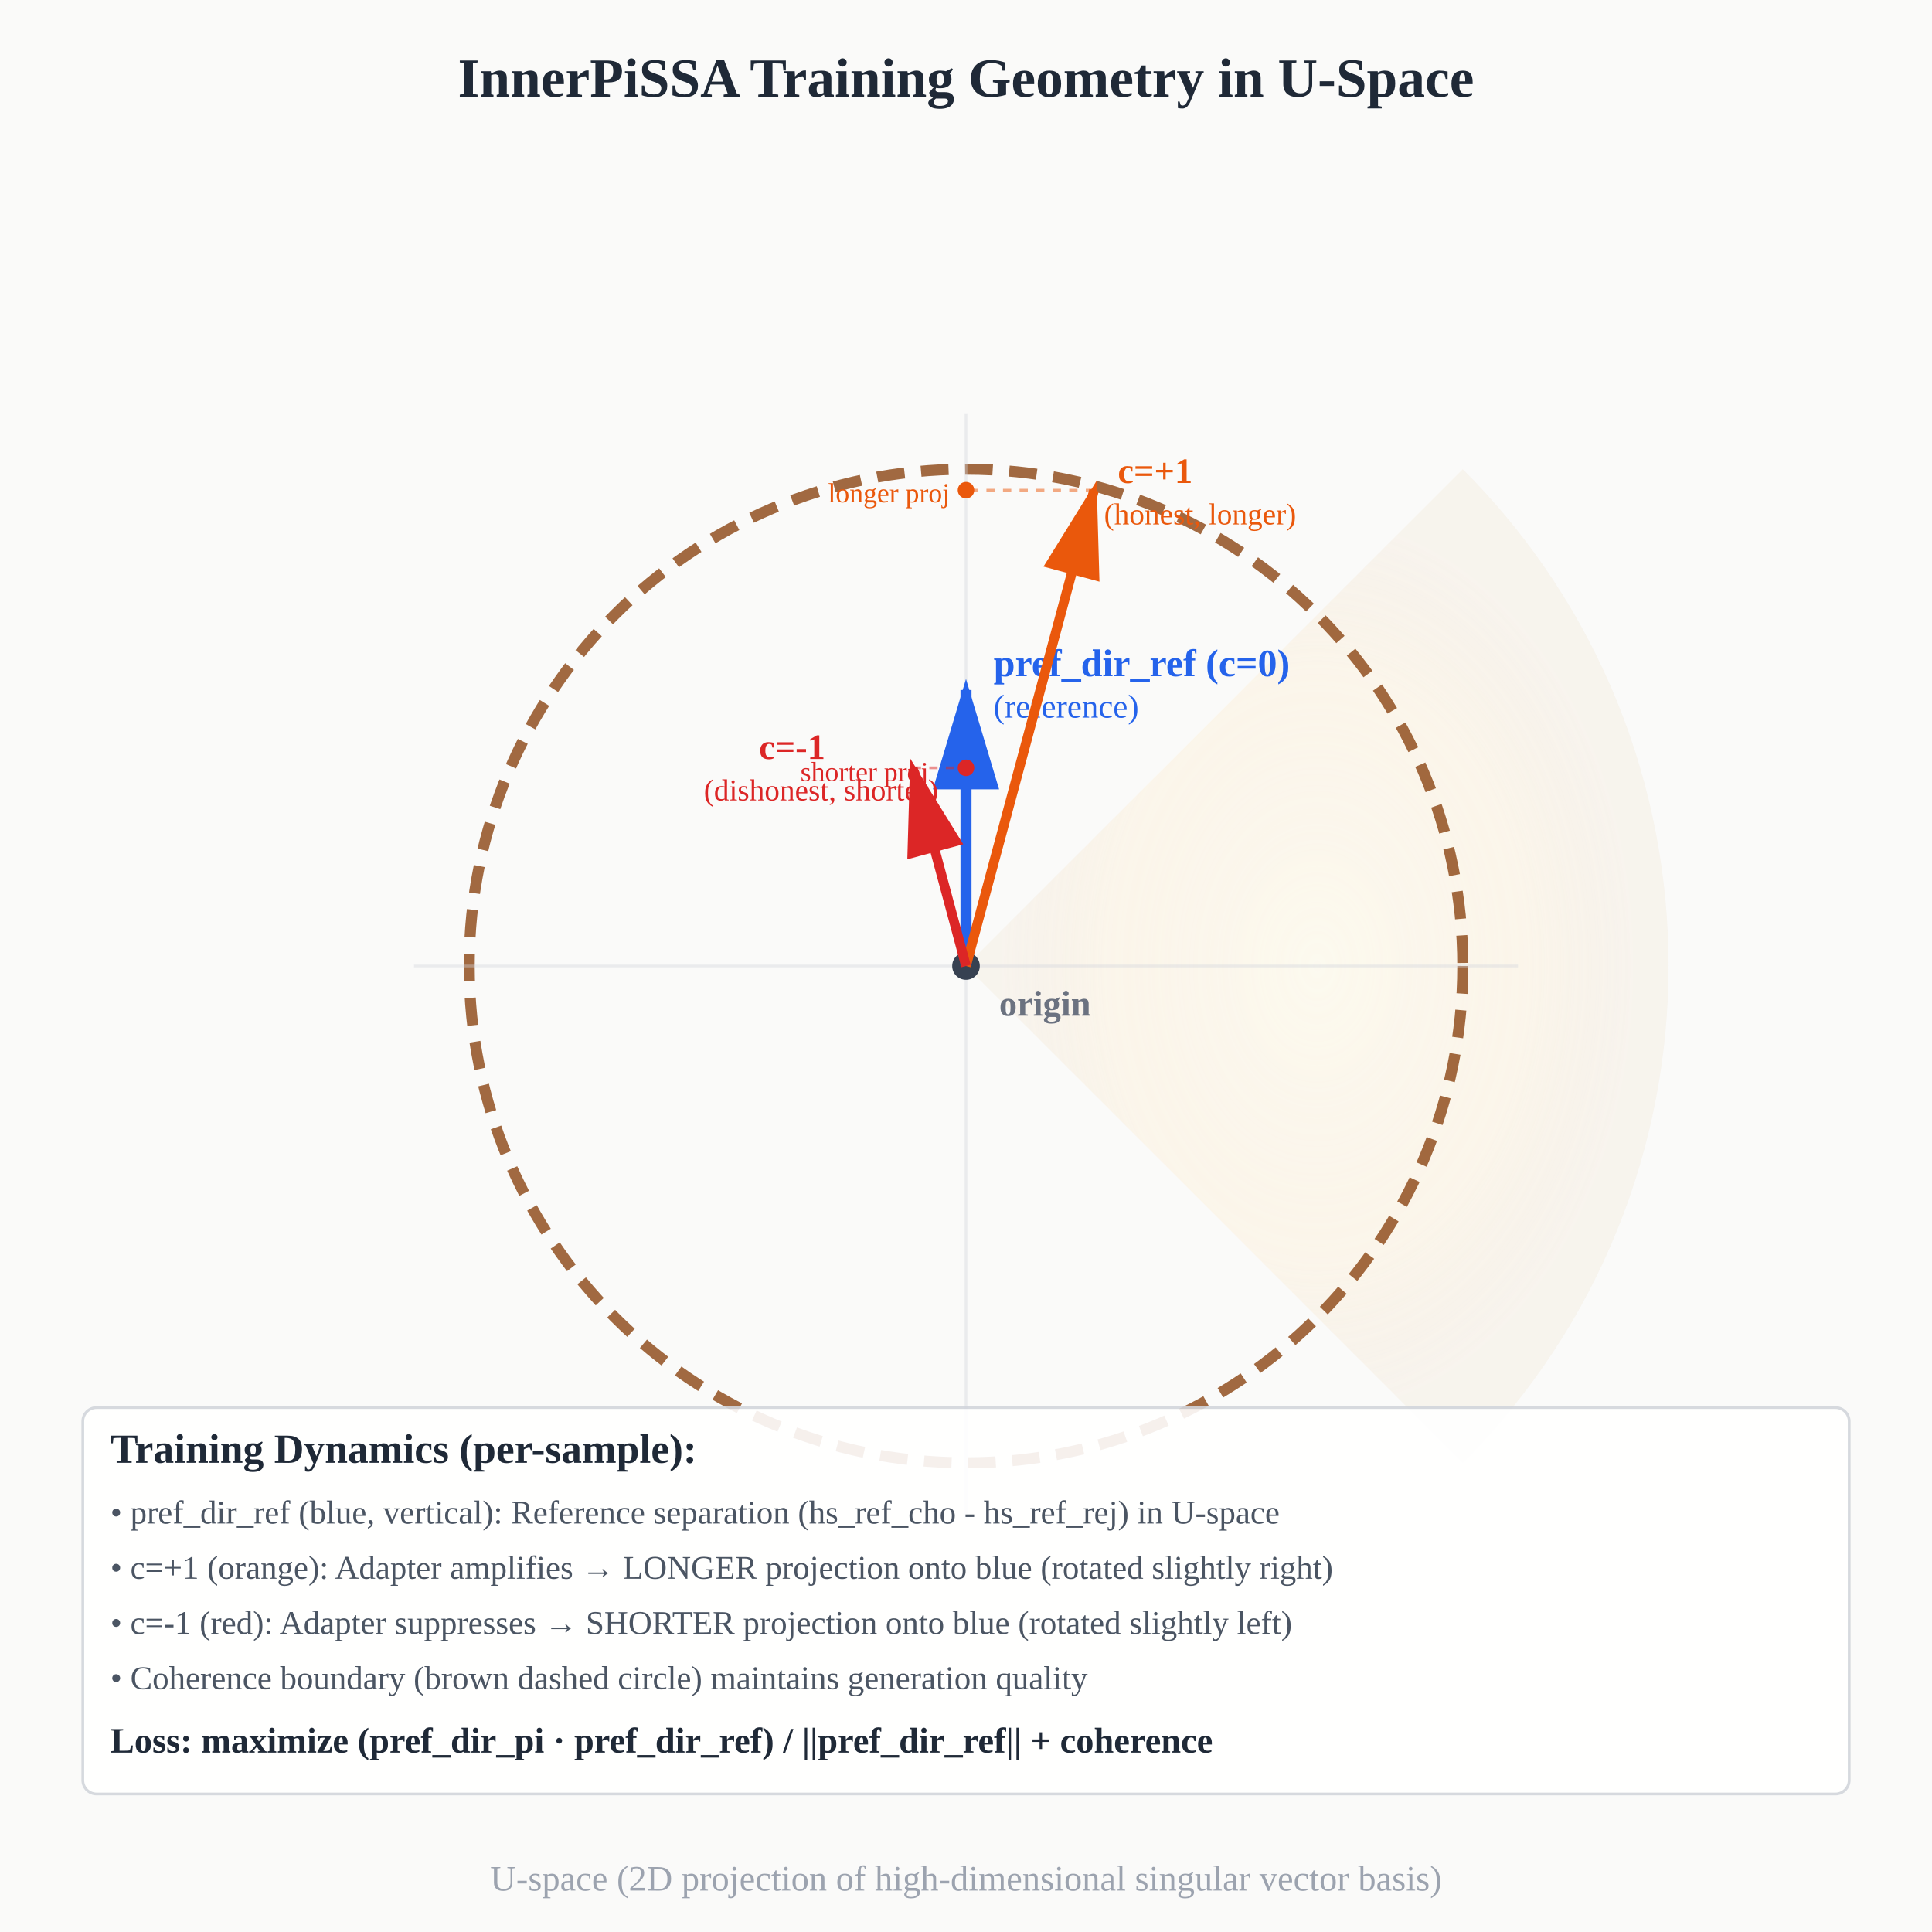
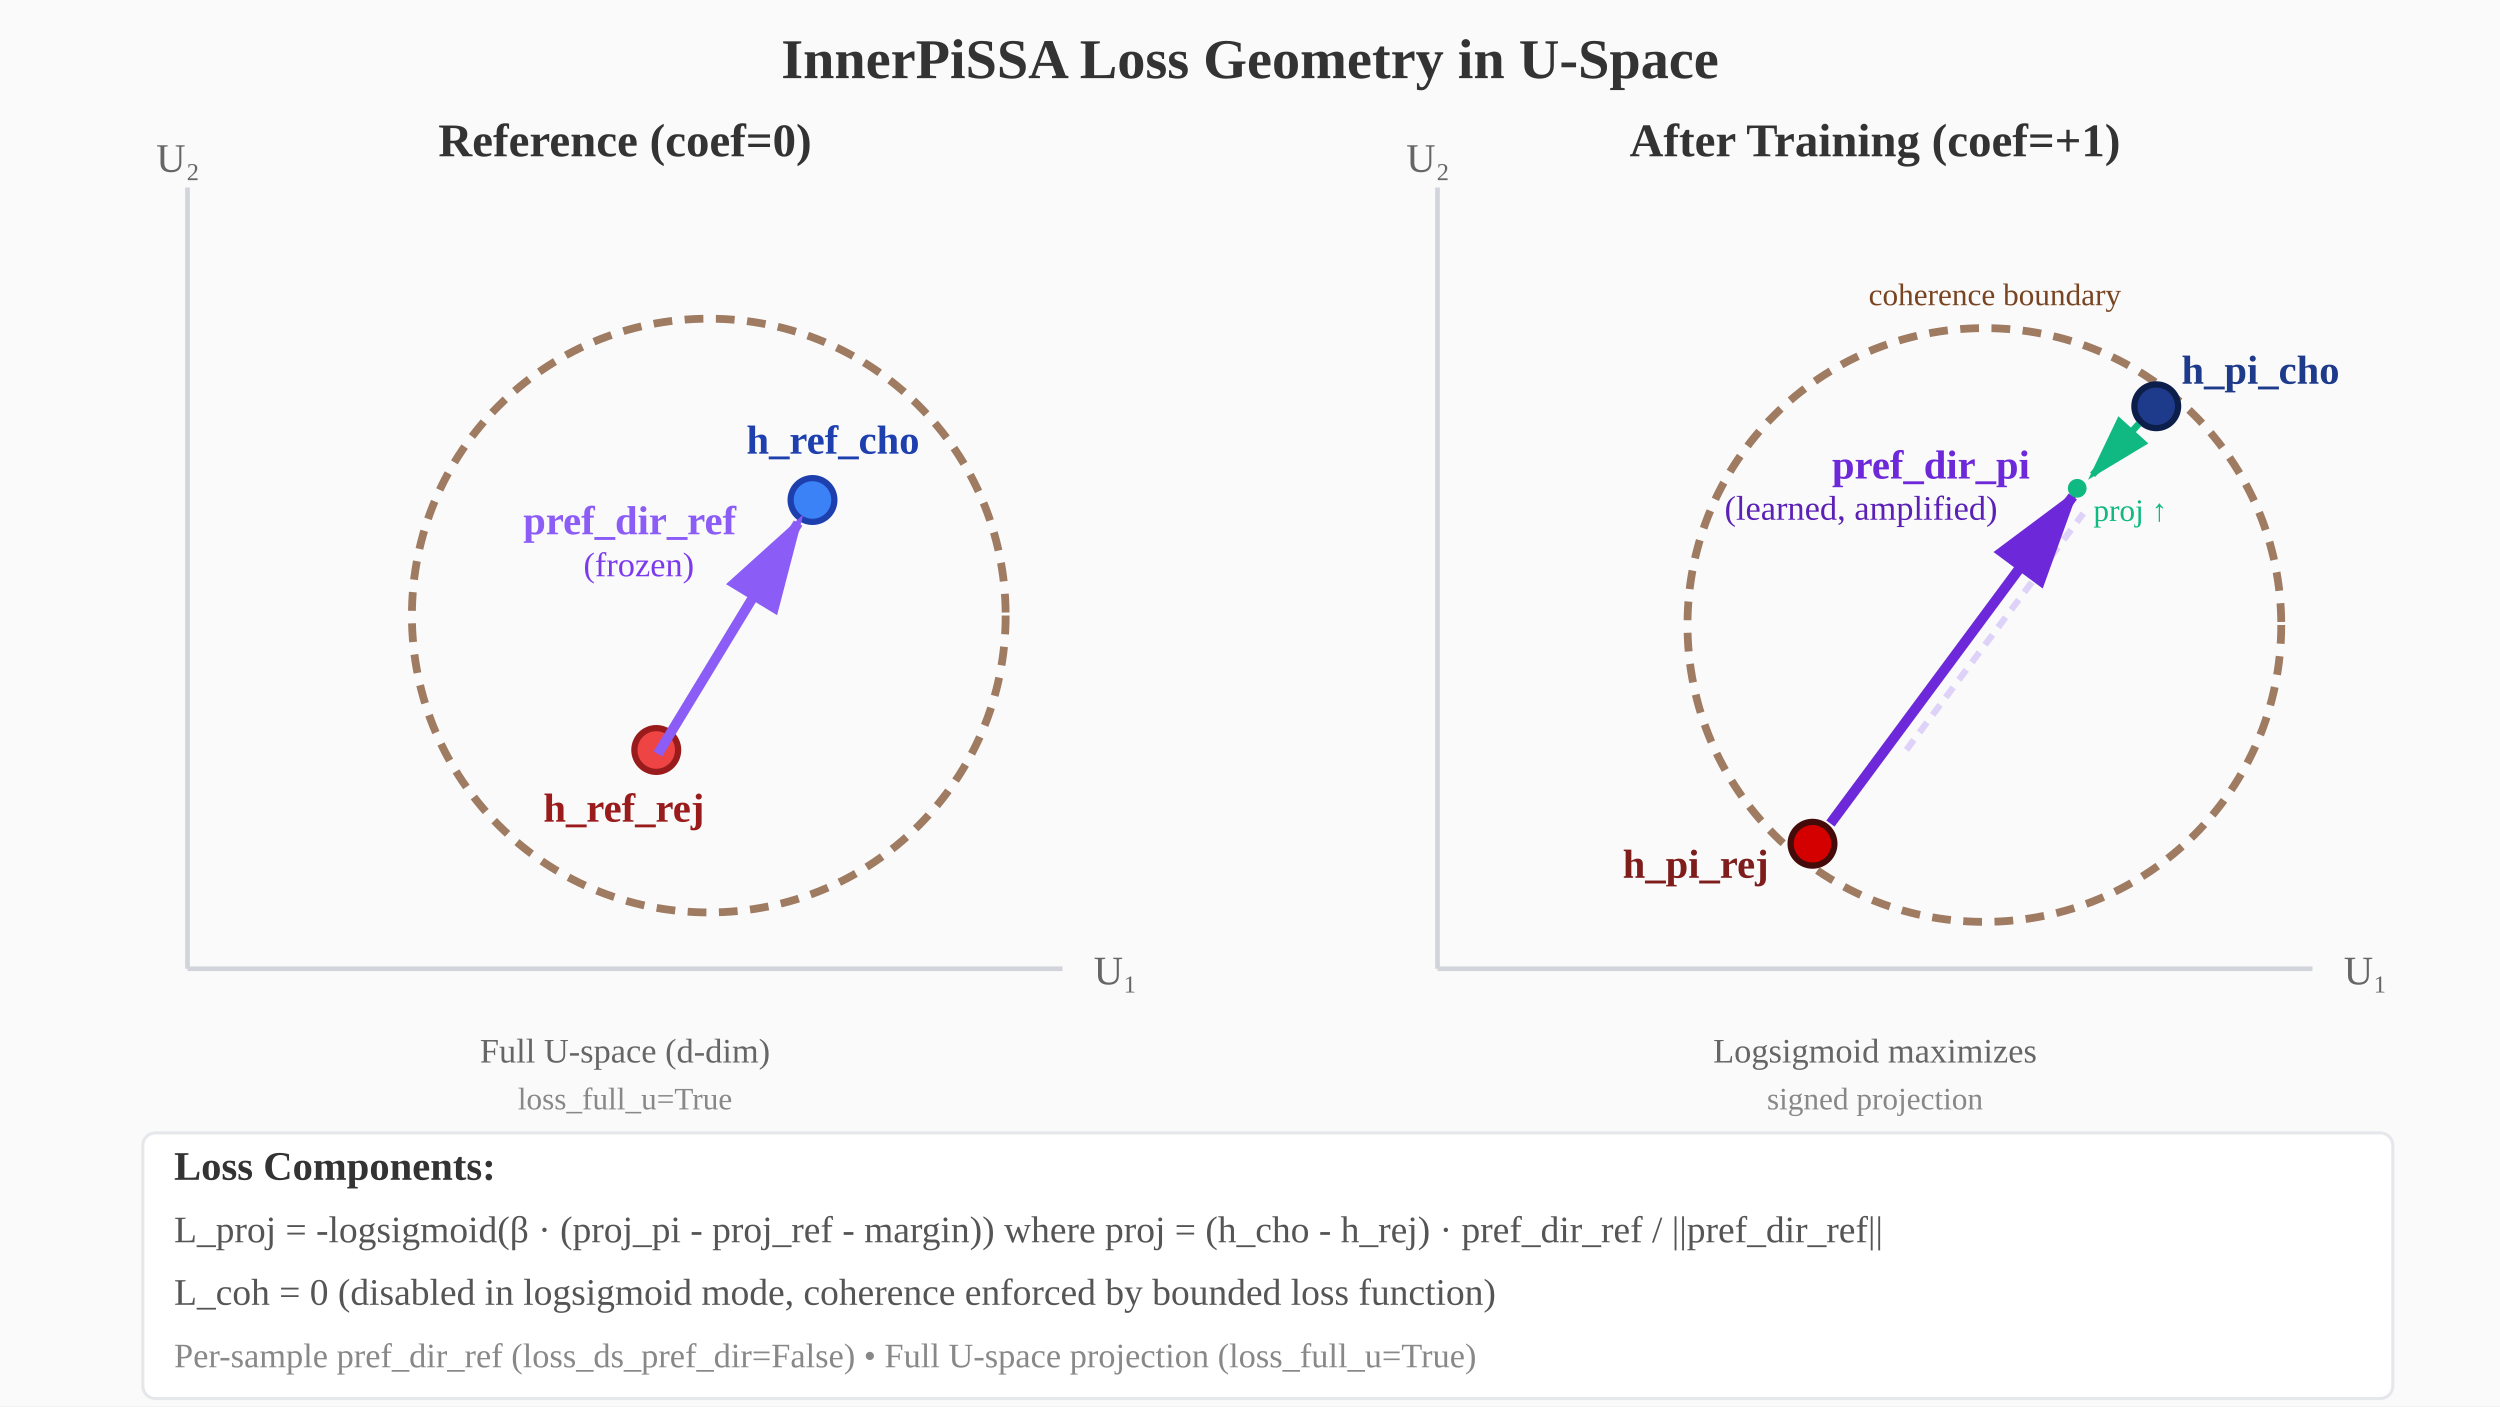
- <svg xmlns="http://www.w3.org/2000/svg" width="700" height="700">
-   <defs>
-     <radialGradient id="pizzaGradient" cx="50%" cy="50%">
-       <stop offset="0%" style="stop-color:#FFF8DC;stop-opacity:0.5" />
-       <stop offset="60%" style="stop-color:#FFE4B5;stop-opacity:0.3" />
-       <stop offset="90%" style="stop-color:#DEB887;stop-opacity:0.15" />
-     </radialGradient>
-     <marker id="arrowhead-blue" markerWidth="10" markerHeight="10" refX="9" refY="3" orient="auto">
-       <polygon points="0 0, 10 3, 0 6" fill="#2563EB" />
+ <svg xmlns="http://www.w3.org/2000/svg" width="800" height="450" version="1.1" id="svg104">
+   <defs id="defs14">
+     <marker id="arrowhead" markerWidth="10" markerHeight="10" refX="9" refY="3" orient="auto">
+       <polygon points="0 0, 10 3, 0 6" fill="#666" id="polygon2" />
    </marker>
-     <marker id="arrowhead-orange" markerWidth="10" markerHeight="10" refX="9" refY="3" orient="auto">
-       <polygon points="0 0, 10 3, 0 6" fill="#EA580C" />
+     <marker id="arrowhead-purple" markerWidth="10" markerHeight="10" refX="9" refY="3" orient="auto">
+       <polygon points="0 0, 10 3, 0 6" fill="#8b5cf6" id="polygon5" />
    </marker>
-     <marker id="arrowhead-red" markerWidth="10" markerHeight="10" refX="9" refY="3" orient="auto">
-       <polygon points="0 0, 10 3, 0 6" fill="#DC2626" />
+     <marker id="arrowhead-darkpurple" markerWidth="10" markerHeight="10" refX="9" refY="3" orient="auto">
+       <polygon points="0 0, 10 3, 0 6" fill="#6d28d9" id="polygon8" />
+     </marker>
+     <marker id="arrowhead-green" markerWidth="10" markerHeight="10" refX="9" refY="3" orient="auto">
+       <polygon points="0 0, 10 3, 0 6" fill="#10b981" id="polygon11" />
    </marker>
  </defs>
-   <rect width="700" height="700" fill="#FAFAF9" />
-   <text x="350" y="35" text-anchor="middle" font-size="20" font-weight="bold" fill="#1F2937">
-     InnerPiSSA Training Geometry in U-Space
+   <rect width="800" height="450" fill="#fafafa" id="rect16" />
+   <circle cx="226.81" cy="196.981" r="95" fill="none" stroke="#94a3b8" stroke-width="2.5" stroke-dasharray="6, 4" opacity="0.7" id="circle60-3" style="stroke:#784421" />
+   <text x="400" y="25" text-anchor="middle" font-size="18" font-weight="bold" fill="#333" id="text18">
+     InnerPiSSA Loss Geometry in U-Space
  </text>
-   <g id="main" transform="translate(350, 350)">
-     <path d="M 0,0 L 180,-180 A 254.6,254.6 0 0,1 180,180 Z" fill="url(#pizzaGradient)" opacity="0.7" />
-     <circle cx="0" cy="0" r="180" fill="none" stroke="#8B4513" stroke-width="4" stroke-dasharray="10,6" opacity="0.8" />
-     <line x1="-200" y1="0" x2="200" y2="0" stroke="#D1D5DB" stroke-width="1" opacity="0.4" />
-     <line x1="0" y1="-200" x2="0" y2="200" stroke="#D1D5DB" stroke-width="1" opacity="0.4" />
-     <circle cx="0" cy="0" r="5" fill="#374151" />
-     <text x="12" y="18" font-size="13" fill="#6B7280" font-weight="bold">origin</text>
-     <line x1="0" y1="0" x2="0" y2="-100" stroke="#2563EB" stroke-width="4" marker-end="url(#arrowhead-blue)" />
-     <text x="10" y="-105" font-size="14" font-weight="bold" fill="#2563EB">
-       pref_dir_ref (c=0)
-     </text>
-     <text x="10" y="-90" font-size="12" fill="#2563EB">
-       (reference)
-     </text>
-     <line x1="0" y1="0" x2="46.4" y2="-172.4" stroke="#EA580C" stroke-width="3.5" marker-end="url(#arrowhead-orange)" />
-     <text x="55" y="-175" font-size="13" font-weight="bold" fill="#EA580C">
-       c=+1
-     </text>
-     <text x="50" y="-160" font-size="11" fill="#EA580C">
-       (honest, longer)
-     </text>
-     <line x1="46.4" y1="-172.4" x2="0" y2="-172.4" stroke="#EA580C" stroke-width="1" stroke-dasharray="3,3" opacity="0.5" />
-     <circle cx="0" cy="-172.4" r="3" fill="#EA580C" />
-     <text x="-50" y="-168" font-size="10" fill="#EA580C">longer proj</text>
-     <line x1="0" y1="0" x2="-19.3" y2="-71.8" stroke="#DC2626" stroke-width="3.5" marker-end="url(#arrowhead-red)" />
-     <text x="-75" y="-75" font-size="13" font-weight="bold" fill="#DC2626">
-       c=-1
-     </text>
-     <text x="-95" y="-60" font-size="11" fill="#DC2626">
-       (dishonest, shorter)
-     </text>
-     <line x1="-19.3" y1="-71.8" x2="0" y2="-71.8" stroke="#DC2626" stroke-width="1" stroke-dasharray="3,3" opacity="0.5" />
-     <circle cx="0" cy="-71.8" r="3" fill="#DC2626" />
-     <text x="-60" y="-67" font-size="10" fill="#DC2626">shorter proj</text>
+   <g transform="translate(60, 60)" id="g48">
+     <text x="140" y="-10" font-size="15" font-weight="bold" text-anchor="middle" fill="#333" id="text20">Reference (coef=0)</text>
+     <line x1="0" y1="250" x2="280" y2="250" stroke="#d1d5db" stroke-width="1.5" id="line22" />
+     <line x1="0" y1="0" x2="0" y2="250" stroke="#d1d5db" stroke-width="1.5" id="line24" />
+     <text x="290" y="255" font-size="13" fill="#666" id="text26">U₁</text>
+     <text x="-10" y="-5" font-size="13" fill="#666" id="text28">U₂</text>
+     <circle cx="200" cy="100" r="7" fill="#3b82f6" stroke="#1e40af" stroke-width="2" id="circle30" />
+     <circle cx="150" cy="180" r="7" fill="#ef4444" stroke="#991b1b" stroke-width="2" id="circle32" />
+     <line x1="150.506" y1="181.275" x2="195.385" y2="107.382" stroke="#8b5cf6" stroke-width="3.187" marker-end="url(#arrowhead-purple)" id="line34" />
+     <text x="178.87" y="85.183" font-size="13px" fill="#1e40af" font-weight="600" id="text36">h_ref_cho</text>
+     <text x="113.892" y="202.94" font-size="13px" fill="#991b1b" font-weight="600" id="text38">h_ref_rej</text>
+     <text x="107.435" y="110.957" font-size="13px" fill="#8b5cf6" font-weight="bold" id="text40">pref_dir_ref</text>
+     <text x="126.699" y="124.403" font-size="11px" fill="#7c3aed" id="text42">(frozen)</text>
+     <text x="140" y="280" font-size="11" fill="#666" text-anchor="middle" id="text44">Full U-space (d-dim)</text>
+     <text x="140" y="295" font-size="10" fill="#888" text-anchor="middle" id="text46">loss_full_u=True</text>
  </g>
-   <g transform="translate(30, 520)">
-     <rect x="0" y="-10" width="640" height="140" fill="#FFFFFF" stroke="#D1D5DB" stroke-width="1" rx="5" opacity="0.9" />
-     <text x="10" y="10" font-size="15" font-weight="bold" fill="#1F2937">
-       Training Dynamics (per-sample):
-     </text>
-     <text x="10" y="32" font-size="12" fill="#4B5563">
-       • pref_dir_ref (blue, vertical): Reference separation (hs_ref_cho - hs_ref_rej) in U-space
-     </text>
-     <text x="10" y="52" font-size="12" fill="#4B5563">
-       • c=+1 (orange): Adapter amplifies → LONGER projection onto blue (rotated slightly right)
-     </text>
-     <text x="10" y="72" font-size="12" fill="#4B5563">
-       • c=-1 (red): Adapter suppresses → SHORTER projection onto blue (rotated slightly left)
-     </text>
-     <text x="10" y="92" font-size="12" fill="#4B5563">
-       • Coherence boundary (brown dashed circle) maintains generation quality
-     </text>
-     <text x="10" y="115" font-size="13" font-weight="bold" fill="#1F2937">
-       Loss: maximize (pref_dir_pi · pref_dir_ref) / ||pref_dir_ref|| + coherence
-     </text>
+   <g transform="translate(460, 60)" id="g90">
+     <text x="140" y="-10" font-size="15" font-weight="bold" text-anchor="middle" fill="#333" id="text50">After Training (coef=+1)</text>
+     <line x1="0" y1="250" x2="280" y2="250" stroke="#d1d5db" stroke-width="1.5" id="line52" />
+     <line x1="0" y1="0" x2="0" y2="250" stroke="#d1d5db" stroke-width="1.5" id="line54" />
+     <text x="290" y="255" font-size="13" fill="#666" id="text56">U₁</text>
+     <text x="-10" y="-5" font-size="13" fill="#666" id="text58">U₂</text>
+     <circle cx="175" cy="140" r="95" fill="none" stroke="#94a3b8" stroke-width="2.5" stroke-dasharray="6,4" opacity="0.7" id="circle60" style="stroke:#784421" />
+     <text x="178.357" y="37.668" font-size="10px" fill="#64748b" text-anchor="middle" id="text62" style="fill:#784421">coherence boundary</text>
+     <line x1="150.047" y1="179.969" x2="206.66" y2="104.275" stroke="#8b5cf6" stroke-width="2.07" opacity="0.25" stroke-dasharray="4, 3" id="line64" />
+     <circle cx="230" cy="70" r="7" fill="#1e3a8a" stroke="#0c1e4a" stroke-width="2" id="circle66" />
+     <circle cx="120" cy="210" r="7" fill="#7f1d1d" stroke="#450a0a" stroke-width="2" id="circle68" style="fill:#d40000" />
+     <line x1="125.735" y1="203.539" x2="203.304" y2="98.861" stroke="#6d28d9" stroke-width="3.268" marker-end="url(#arrowhead-darkpurple)" id="line70" />
+     <line x1="224.417" y1="75.629" x2="209.618" y2="91.92" stroke="#10b981" stroke-width="2.157" stroke-dasharray="3, 2" marker-end="url(#arrowhead-green)" id="line72" />
+     <circle cx="204.711" cy="96.259" r="3" fill="#10b981" id="circle74" />
+     <text x="238.075" y="62.798" font-size="13px" fill="#1e3a8a" font-weight="600" id="text76">h_pi_cho</text>
+     <text x="59.265" y="220.884" font-size="13px" fill="#7f1d1d" font-weight="600" id="text78">h_pi_rej</text>
+     <text x="126.231" y="93.14" font-size="13px" fill="#6d28d9" font-weight="bold" id="text80">pref_dir_pi</text>
+     <text x="91.845" y="106.312" font-size="11px" fill="#5b21b6" id="text82">(learned, amplified)</text>
+     <text x="209.891" y="106.703" font-size="10px" fill="#10b981" id="text84">proj ↑</text>
+     <text x="140" y="280" font-size="11" fill="#666" text-anchor="middle" id="text86">Logsigmoid maximizes</text>
+     <text x="140" y="295" font-size="10" fill="#888" text-anchor="middle" id="text88">signed projection</text>
  </g>
-   <text x="350" y="685" text-anchor="middle" font-size="13" fill="#9CA3AF">
-     U-space (2D projection of high-dimensional singular vector basis)
-   </text>
+   <g transform="translate(55.69472,377.5331)" id="g102">
+     <rect x="-10" y="-15" width="720" height="85" fill="#ffffff" stroke="#e5e7eb" stroke-width="1" rx="4" id="rect92" />
+     <text x="0" y="0" font-size="13px" font-weight="bold" fill="#333333" id="text94">Loss Components:</text>
+     <text x="0" y="20" font-size="12px" fill="#555555" id="text96">L_proj = -logsigmoid(β · (proj_pi - proj_ref - margin)) where proj = (h_cho - h_rej) · pref_dir_ref / ||pref_dir_ref||</text>
+     <text x="0" y="40" font-size="12px" fill="#555555" id="text98">L_coh = 0 (disabled in logsigmoid mode, coherence enforced by bounded loss function)</text>
+     <text x="0" y="60" font-size="11px" fill="#888888" id="text100">Per-sample pref_dir_ref (loss_ds_pref_dir=False) • Full U-space projection (loss_full_u=True)</text>
+   </g>
</svg>
